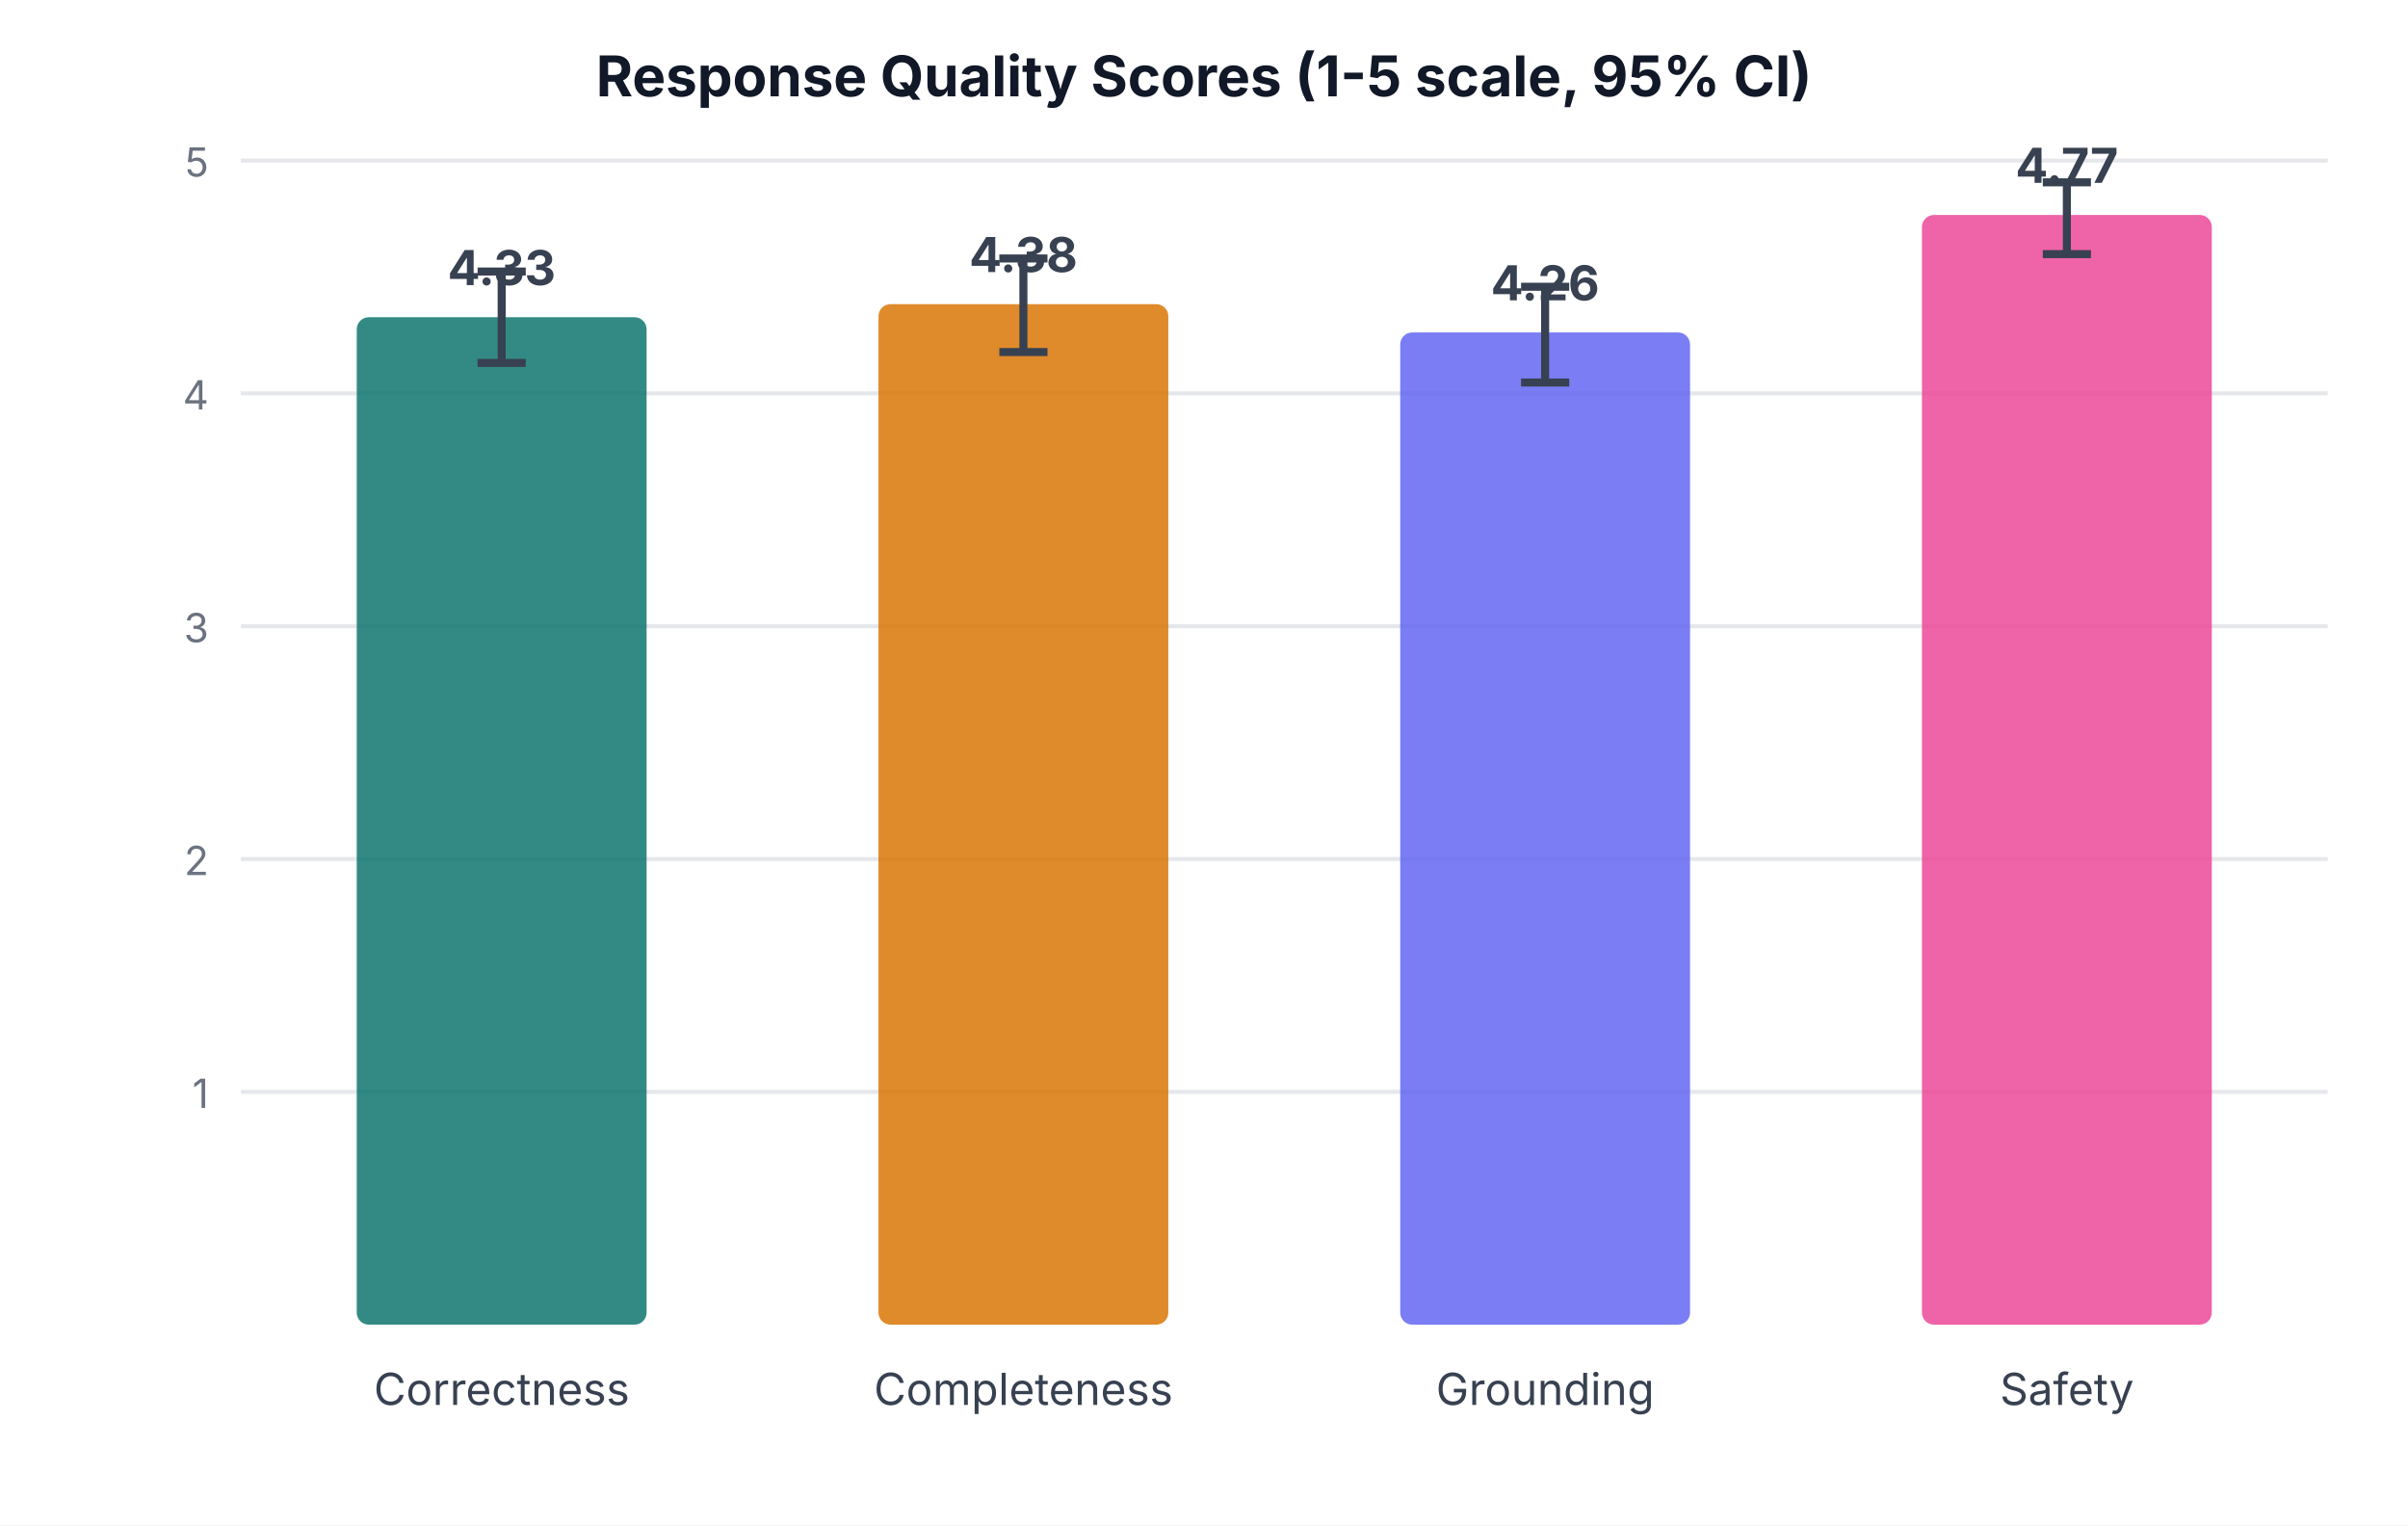
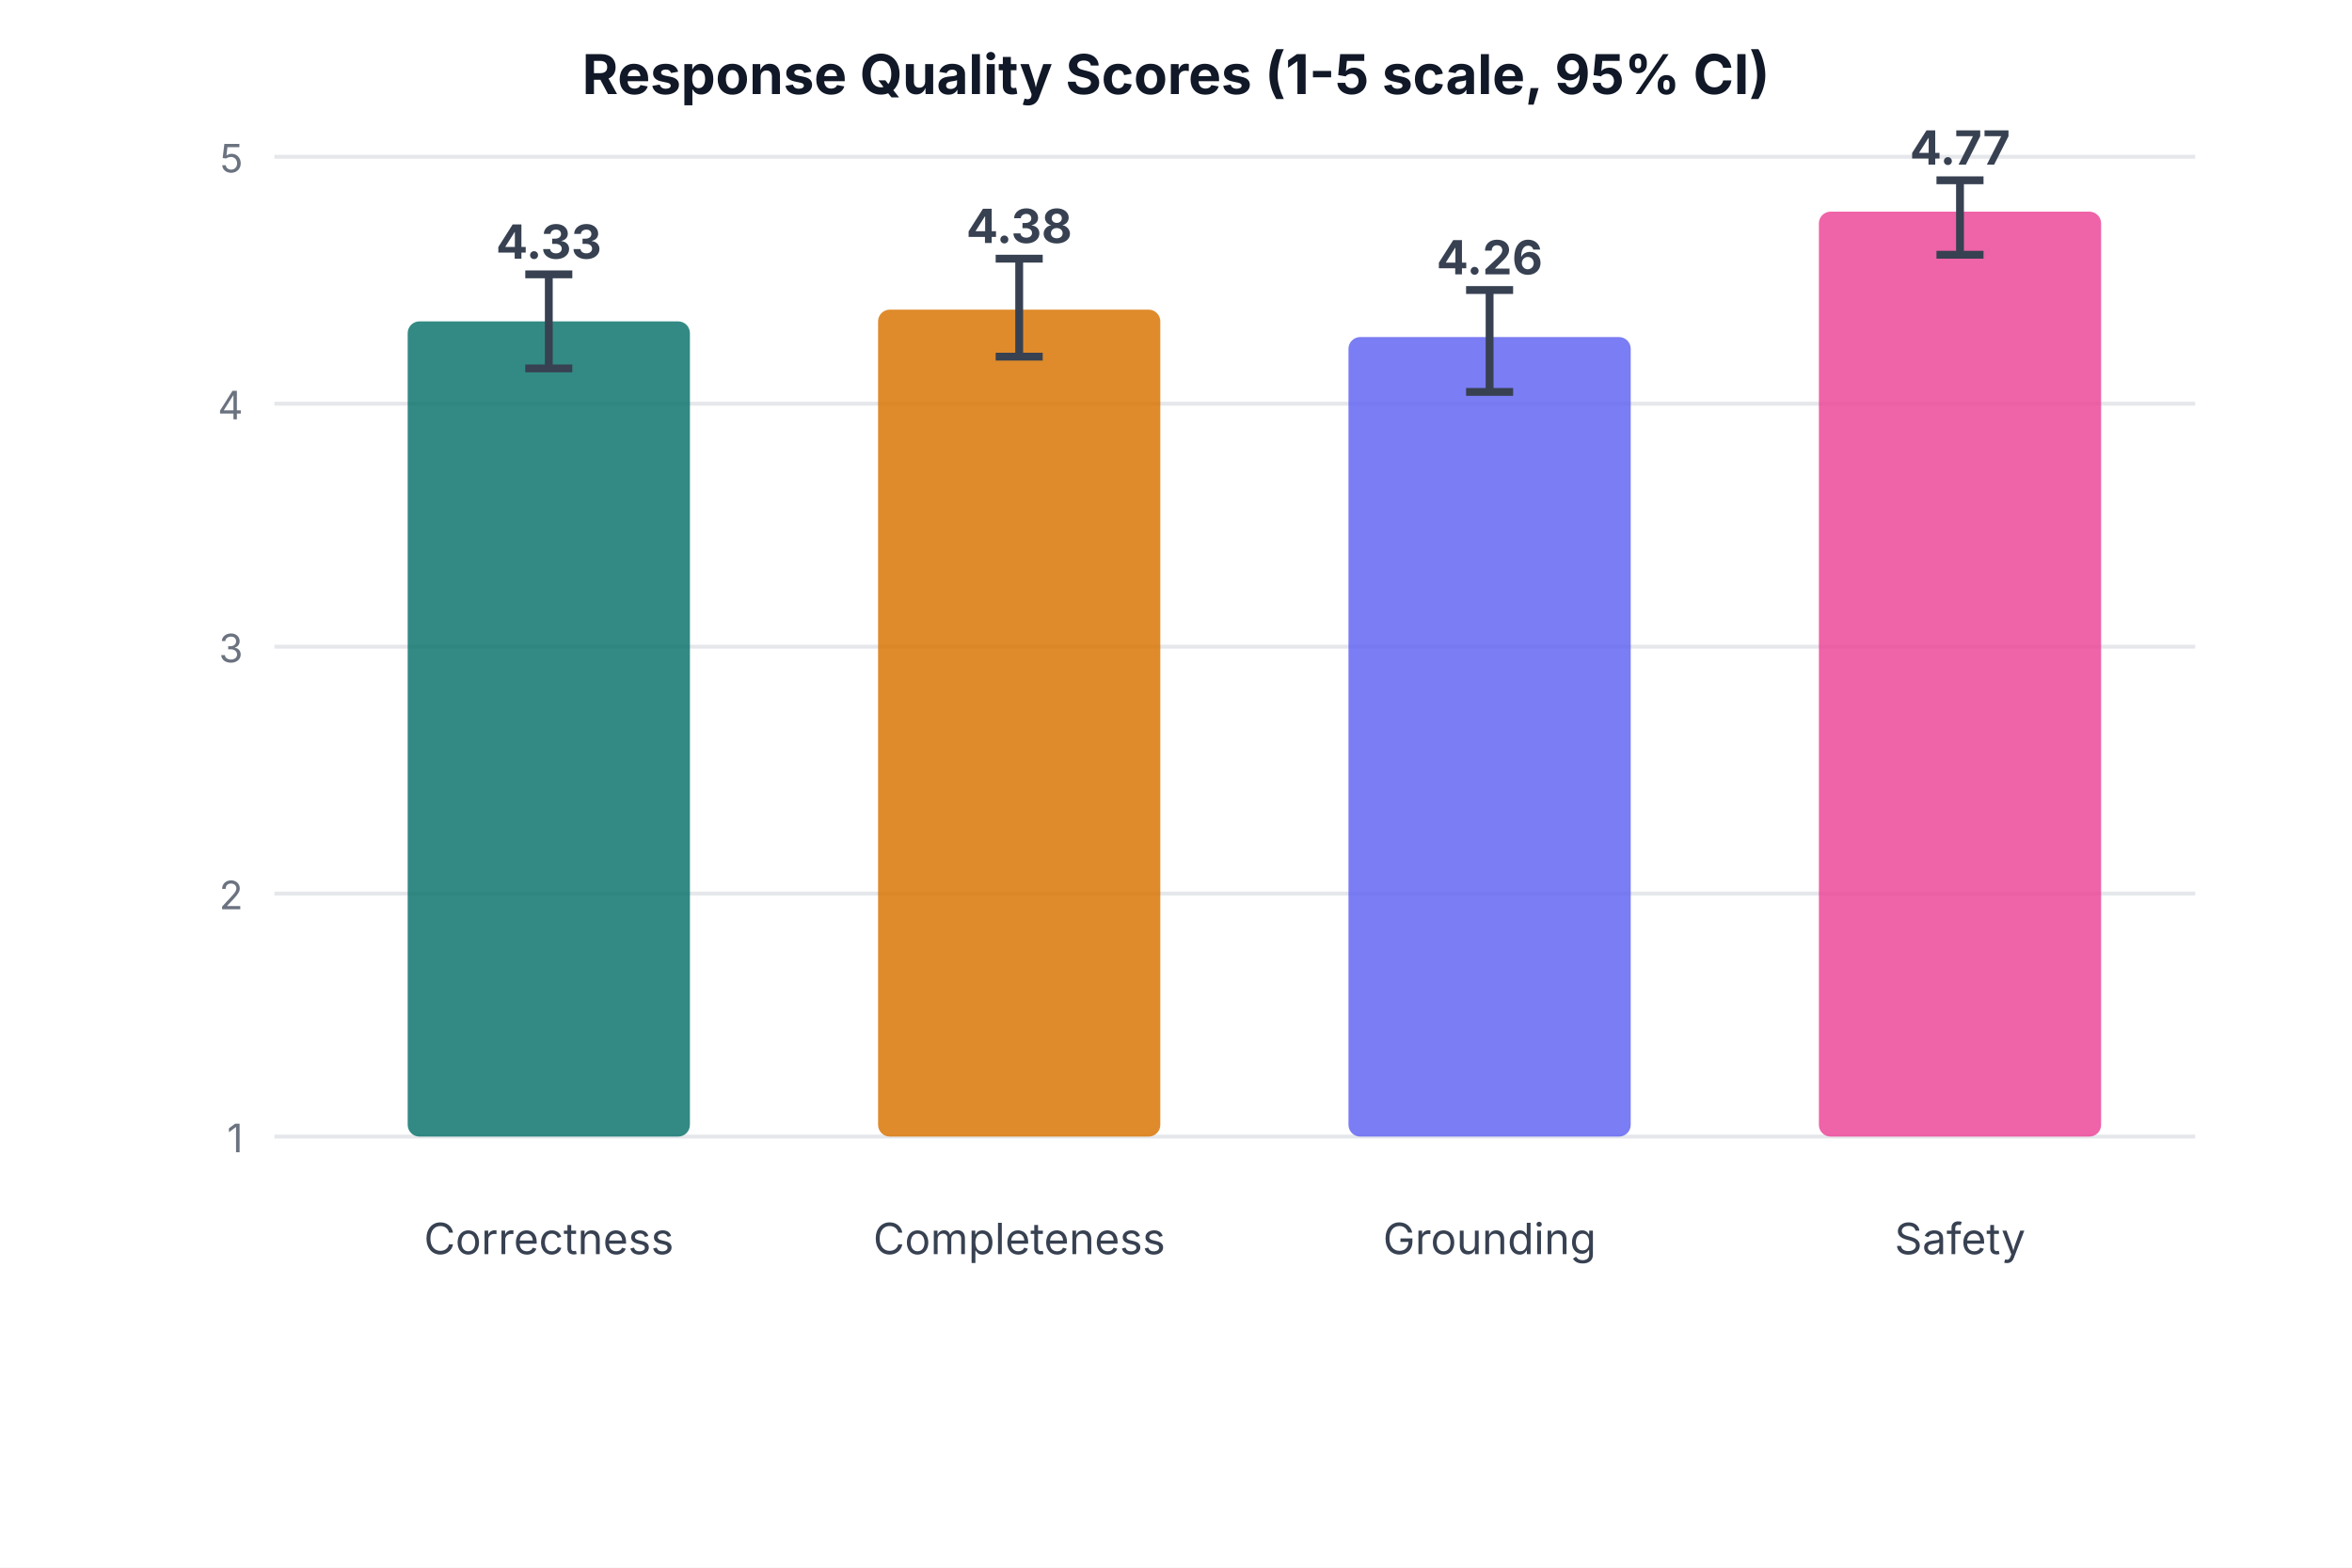
- <svg xmlns="http://www.w3.org/2000/svg" viewBox="0 0 600 380" width="600" height="380" font-family="'Inter', 'Helvetica Neue', Arial, sans-serif">
-   <rect width="600" height="380" fill="white" />
-   <line x1="60" y1="272" x2="580" y2="272" stroke="#e5e7eb" stroke-width="1" />
-   <text x="52" y="276" text-anchor="end" font-size="10" fill="#6b7280">1</text>
-   <line x1="60" y1="214" x2="580" y2="214" stroke="#e5e7eb" stroke-width="1" />
-   <text x="52" y="218" text-anchor="end" font-size="10" fill="#6b7280">2</text>
-   <line x1="60" y1="156" x2="580" y2="156" stroke="#e5e7eb" stroke-width="1" />
-   <text x="52" y="160" text-anchor="end" font-size="10" fill="#6b7280">3</text>
-   <line x1="60" y1="98" x2="580" y2="98" stroke="#e5e7eb" stroke-width="1" />
-   <text x="52" y="102" text-anchor="end" font-size="10" fill="#6b7280">4</text>
-   <line x1="60" y1="40" x2="580" y2="40" stroke="#e5e7eb" stroke-width="1" />
-   <text x="52" y="44" text-anchor="end" font-size="10" fill="#6b7280">5</text>
-   <rect x="88.889" y="79.028" width="72.222" height="250.972" fill="#0f766e" rx="3" opacity="0.85" />
-   <line x1="125" y1="67.645" x2="125" y2="90.411" stroke="#374151" stroke-width="2" />
-   <line x1="119" y1="67.645" x2="131" y2="67.645" stroke="#374151" stroke-width="2" />
-   <line x1="119" y1="90.411" x2="131" y2="90.411" stroke="#374151" stroke-width="2" />
-   <text x="125" y="71.028" text-anchor="middle" font-size="12" font-weight="bold" fill="#374151">4.33</text>
-   <text x="125" y="350" text-anchor="middle" font-size="11" fill="#374151">Correctness</text>
-   <rect x="218.889" y="75.776" width="72.222" height="254.224" fill="#d97706" rx="3" opacity="0.85" />
-   <line x1="255" y1="64.393" x2="255" y2="87.701" stroke="#374151" stroke-width="2" />
-   <line x1="249" y1="64.393" x2="261" y2="64.393" stroke="#374151" stroke-width="2" />
-   <line x1="249" y1="87.701" x2="261" y2="87.701" stroke="#374151" stroke-width="2" />
-   <text x="255" y="67.776" text-anchor="middle" font-size="12" font-weight="bold" fill="#374151">4.38</text>
-   <text x="255" y="350" text-anchor="middle" font-size="11" fill="#374151">Completeness</text>
-   <rect x="348.889" y="82.822" width="72.222" height="247.178" fill="#6366f1" rx="3" opacity="0.85" />
-   <line x1="385" y1="71.439" x2="385" y2="95.29" stroke="#374151" stroke-width="2" />
-   <line x1="379" y1="71.439" x2="391" y2="71.439" stroke="#374151" stroke-width="2" />
-   <line x1="379" y1="95.29" x2="391" y2="95.29" stroke="#374151" stroke-width="2" />
-   <text x="385" y="74.822" text-anchor="middle" font-size="12" font-weight="bold" fill="#374151">4.26</text>
-   <text x="385" y="350" text-anchor="middle" font-size="11" fill="#374151">Grounding</text>
-   <rect x="478.889" y="53.551" width="72.222" height="276.449" fill="#ec4899" rx="3" opacity="0.85" />
-   <line x1="515" y1="45.421" x2="515" y2="63.308" stroke="#374151" stroke-width="2" />
-   <line x1="509" y1="45.421" x2="521" y2="45.421" stroke="#374151" stroke-width="2" />
-   <line x1="509" y1="63.308" x2="521" y2="63.308" stroke="#374151" stroke-width="2" />
-   <text x="515" y="45.551" text-anchor="middle" font-size="12" font-weight="bold" fill="#374151">4.77</text>
-   <text x="515" y="350" text-anchor="middle" font-size="11" fill="#374151">Safety</text>
+ <svg xmlns="http://www.w3.org/2000/svg" viewBox="0 0 600 400" width="600" height="400" font-family="system-ui, -apple-system, sans-serif">
+   <rect width="600" height="400" fill="white" />
  <text x="300" y="24" text-anchor="middle" font-size="14" font-weight="bold" fill="#111827">Response Quality Scores (1-5 scale, 95% CI)</text>
+   <line x1="70" y1="290" x2="560" y2="290" stroke="#e5e7eb" stroke-width="1" />
+   <text x="62" y="294" text-anchor="end" font-size="10" fill="#6b7280">1</text>
+   <line x1="70" y1="228" x2="560" y2="228" stroke="#e5e7eb" stroke-width="1" />
+   <text x="62" y="232" text-anchor="end" font-size="10" fill="#6b7280">2</text>
+   <line x1="70" y1="165" x2="560" y2="165" stroke="#e5e7eb" stroke-width="1" />
+   <text x="62" y="169" text-anchor="end" font-size="10" fill="#6b7280">3</text>
+   <line x1="70" y1="103" x2="560" y2="103" stroke="#e5e7eb" stroke-width="1" />
+   <text x="62" y="107" text-anchor="end" font-size="10" fill="#6b7280">4</text>
+   <line x1="70" y1="40" x2="560" y2="40" stroke="#e5e7eb" stroke-width="1" />
+   <text x="62" y="44" text-anchor="end" font-size="10" fill="#6b7280">5</text>
+   <rect x="104" y="82" width="72" height="208" fill="#0f766e" rx="3" opacity="0.85" />
+   <line x1="140" y1="94" x2="140" y2="70" stroke="#374151" stroke-width="2" />
+   <line x1="134" y1="70" x2="146" y2="70" stroke="#374151" stroke-width="2" />
+   <line x1="134" y1="94" x2="146" y2="94" stroke="#374151" stroke-width="2" />
+   <text x="140" y="66" text-anchor="middle" font-size="12" font-weight="bold" fill="#374151">4.33</text>
+   <text x="140" y="320" text-anchor="middle" font-size="11" fill="#374151">Correctness</text>
+   <rect x="224" y="79" width="72" height="211" fill="#d97706" rx="3" opacity="0.85" />
+   <line x1="260" y1="91" x2="260" y2="66" stroke="#374151" stroke-width="2" />
+   <line x1="254" y1="66" x2="266" y2="66" stroke="#374151" stroke-width="2" />
+   <line x1="254" y1="91" x2="266" y2="91" stroke="#374151" stroke-width="2" />
+   <text x="260" y="62" text-anchor="middle" font-size="12" font-weight="bold" fill="#374151">4.38</text>
+   <text x="260" y="320" text-anchor="middle" font-size="11" fill="#374151">Completeness</text>
+   <rect x="344" y="86" width="72" height="204" fill="#6366f1" rx="3" opacity="0.85" />
+   <line x1="380" y1="100" x2="380" y2="74" stroke="#374151" stroke-width="2" />
+   <line x1="374" y1="74" x2="386" y2="74" stroke="#374151" stroke-width="2" />
+   <line x1="374" y1="100" x2="386" y2="100" stroke="#374151" stroke-width="2" />
+   <text x="380" y="70" text-anchor="middle" font-size="12" font-weight="bold" fill="#374151">4.26</text>
+   <text x="380" y="320" text-anchor="middle" font-size="11" fill="#374151">Grounding</text>
+   <rect x="464" y="54" width="72" height="236" fill="#ec4899" rx="3" opacity="0.85" />
+   <line x1="500" y1="65" x2="500" y2="46" stroke="#374151" stroke-width="2" />
+   <line x1="494" y1="46" x2="506" y2="46" stroke="#374151" stroke-width="2" />
+   <line x1="494" y1="65" x2="506" y2="65" stroke="#374151" stroke-width="2" />
+   <text x="500" y="42" text-anchor="middle" font-size="12" font-weight="bold" fill="#374151">4.77</text>
+   <text x="500" y="320" text-anchor="middle" font-size="11" fill="#374151">Safety</text>
</svg>
